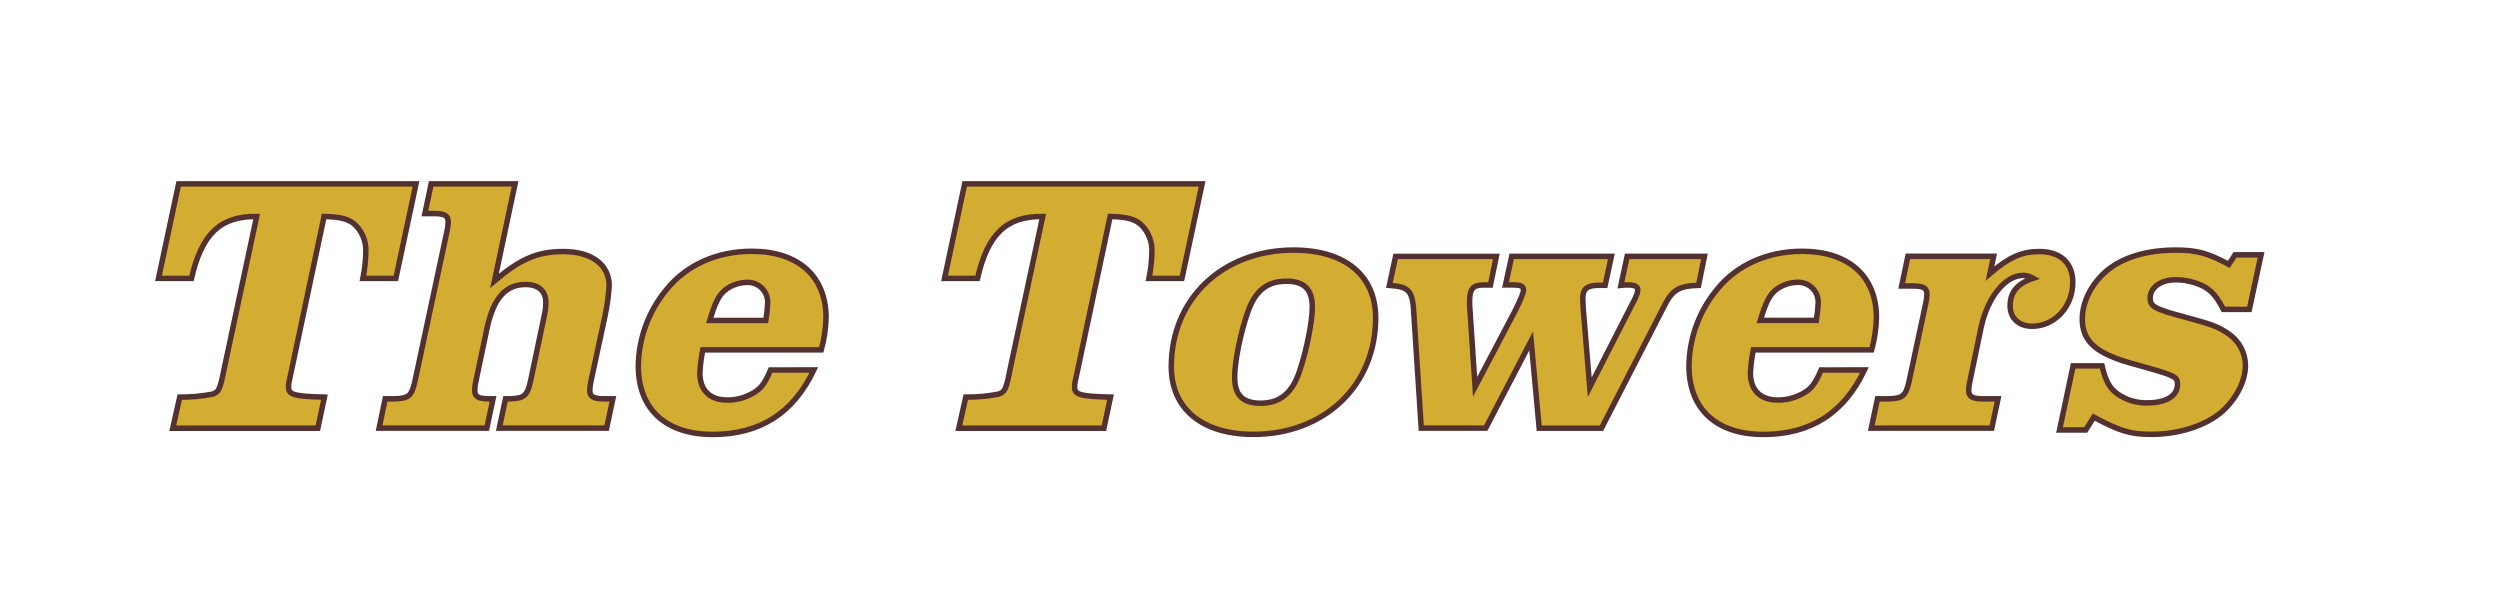
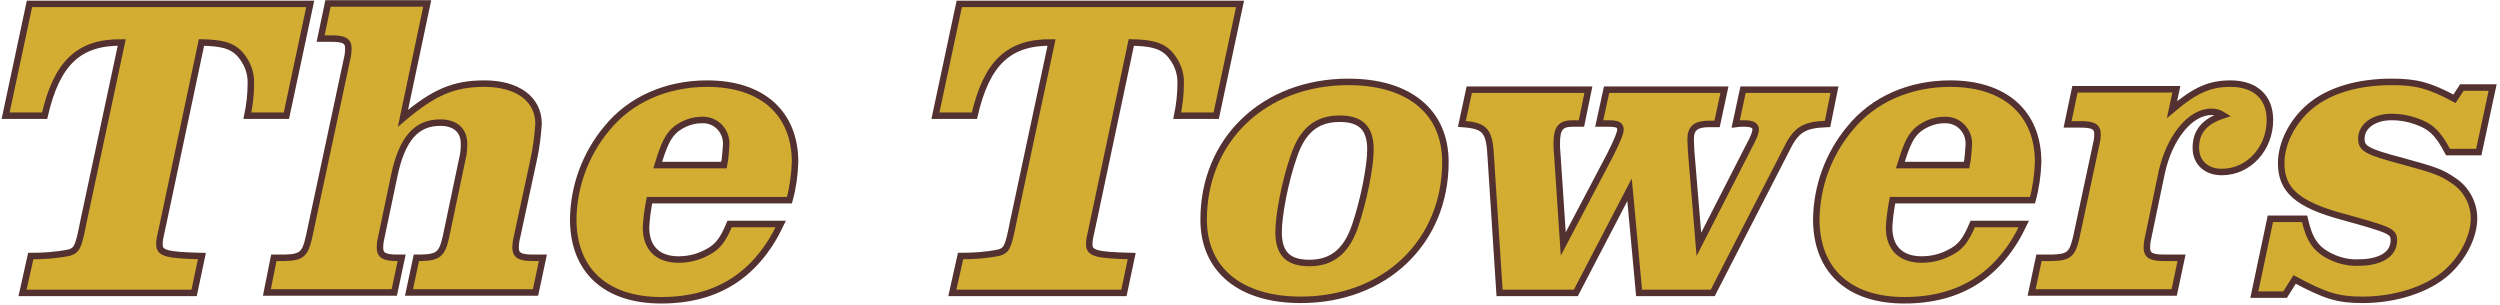
- <svg xmlns="http://www.w3.org/2000/svg" id="Layer_1" data-name="Layer 1" viewBox="0 0 682.5 163.87">
-   <defs>
-     <style>.cls-1{fill:#d3ad31;stroke:#533131;stroke-width:1.5px;}</style>
-   </defs>
-   <path class="cls-1" d="M108.07,76h-9a39.76,39.76,0,0,0,.8-7.4,9.68,9.68,0,0,0-2.6-6.9c-1.8-1.9-4.1-2.5-8.8-2.6l-8.7,41.11c-1,4.5-1,4.5-1,5.5,0,2.1,1.7,2.5,9.8,2.7l-1.8,8.5H47.17l1.9-8.5a46,46,0,0,0,8.9-.8c1.8-.6,2.1-1.2,3.3-7.3l8.8-41.21c-9.9-.1-15,4.7-17.8,16.9h-9l5.5-25.8h64.8Z" />
-   <path class="cls-1" d="M105.16,108.88h2.5c3.9-.1,4.7-.8,5.6-4.7L122.06,63a15.17,15.17,0,0,0,.3-2.4c0-1.8-1-2.3-4-2.3H116l1.7-8.1h22.91L135,76.67c7.11-6,11.71-8,18.81-8,7.7,0,12.5,3.6,12.5,9.3a59.37,59.37,0,0,1-1.1,8.1l-3.9,18.11a11.21,11.21,0,0,0-.3,2.4c0,1.7,1,2.3,4,2.3h2.3l-1.7,8h-29.3l1.7-8h1.1c3.9-.1,4.8-.8,5.7-4.7l3.8-18.11a14.47,14.47,0,0,0,.4-3.5c0-3.1-2-4.9-5.5-4.9-5.5,0-8.81,3.7-10.61,12.21l-3,14.3a9.86,9.86,0,0,0-.3,2.4c0,1.7,1,2.3,3.9,2.3h1.1l-1.7,8h-29.4Z" />
-   <path class="cls-1" d="M222.17,101c-5.6,11.8-14.7,17.6-27.61,17.6s-20.3-7-20.3-18.7A33.3,33.3,0,0,1,182,79c5.4-6.7,13.8-10.4,23.21-10.4,12.7,0,20.3,6.8,20.3,18.1a36.9,36.9,0,0,1-1.3,8.81H191.86a44,44,0,0,0-.8,6.3c0,4.7,2.7,7.4,7.5,7.4a13.62,13.62,0,0,0,6.31-1.5c2.7-1.3,3.9-2.9,5.5-6.7Zm-13.1-13.51a40.7,40.7,0,0,0,.5-4.6,5.43,5.43,0,0,0-5.7-5.8,9.9,9.9,0,0,0-5.91,2.1c-1.8,1.5-2.7,3.4-4.2,8.3Z" />
-   <path class="cls-1" d="M322.67,76h-9a39.76,39.76,0,0,0,.8-7.4,9.68,9.68,0,0,0-2.6-6.9c-1.8-1.9-4.1-2.5-8.8-2.6l-8.7,41.11c-1,4.5-1,4.5-1,5.5,0,2.1,1.7,2.5,9.8,2.7l-1.8,8.5H261.76l1.9-8.5a46,46,0,0,0,8.9-.8c1.8-.6,2.1-1.2,3.3-7.3l8.8-41.21c-9.9-.1-15,4.7-17.8,16.9h-9l5.5-25.8h64.81Z" />
-   <path class="cls-1" d="M375.56,86.77c0,18.51-14,31.81-33.4,31.81-14,0-22.4-7-22.4-18.5,0-18.51,14-31.81,33.4-31.81C367.16,68.27,375.56,75.17,375.56,86.77Zm-35-1.3c-2,5.7-3.5,13.51-3.5,17.51,0,4.9,2.2,7.1,7.1,7.1,5.2,0,8.6-2.7,10.6-8.7,1.9-5.6,3.5-13.51,3.5-17.51,0-4.9-2.2-7.1-7.1-7.1C345.86,76.77,342.56,79.47,340.56,85.47Z" />
-   <path class="cls-1" d="M386,86c-.3-6.6-1.2-7.7-6.7-8.1L381,70h27.5l-1.6,7.8h-2c-2.8,0-3.7,1.1-3.7,4.5a16.22,16.22,0,0,0,.1,2.3l1.4,21,10.8-20.51c1.7-3.4,2.4-5.1,2.4-5.9,0-1.1-.7-1.4-3-1.4H411l1.7-7.8h27.21l-1.71,7.9h-1.79c-3.1,0-4.31,1-4.31,3.5l.1,2.6,1.8,21.71,11.51-22.51c1.3-2.4,1.6-3.3,1.6-4.1s-.8-1.3-2.6-1.3a16.36,16.36,0,0,0-2,.1l1.7-7.9h21.1l-1.6,7.9c-5.6.2-7.3,1.3-9.7,6.3l-16.81,32.71h-17L418,93.08l-12.4,23.8H388Z" />
-   <path class="cls-1" d="M509,101c-5.6,11.8-14.71,17.6-27.61,17.6s-20.3-7-20.3-18.7A33.3,33.3,0,0,1,468.76,79c5.4-6.7,13.8-10.4,23.2-10.4,12.71,0,20.31,6.8,20.31,18.1a36.9,36.9,0,0,1-1.3,8.81H478.66a44,44,0,0,0-.8,6.3c0,4.7,2.7,7.4,7.5,7.4a13.61,13.61,0,0,0,6.3-1.5c2.7-1.3,3.9-2.9,5.5-6.7ZM495.86,87.47a40.7,40.7,0,0,0,.5-4.6,5.43,5.43,0,0,0-5.7-5.8,9.88,9.88,0,0,0-5.9,2.1c-1.8,1.5-2.7,3.4-4.2,8.3Z" />
-   <path class="cls-1" d="M512.56,108.88h3c3.9-.1,4.7-.8,5.6-4.7l4.6-21.51a13.06,13.06,0,0,0,.3-2.3c0-1.8-1-2.3-4-2.3h-2.9l1.7-8.1h23.4l-1,4.7c5.3-4.5,8.7-6,13.5-6,5.71,0,9.11,3.1,9.11,8.4,0,6.6-4.9,12-11.11,12-3.6,0-6-2.2-6-5.6,0-3.7,2-6.1,6.3-7.5a6,6,0,0,0-2.7-.8c-4.9,0-9.7,5.9-11.5,14.1l-3.1,14.91a10.5,10.5,0,0,0-.3,2.4c0,1.7,1,2.3,3.9,2.3h4.1l-1.7,8h-32.9Z" />
-   <path class="cls-1" d="M562.26,117.38l3.7-17.5h7.9c1.1,4.9,2.6,7.1,6.2,8.8a13.48,13.48,0,0,0,6.2,1.3c5.1,0,8.2-1.9,8.2-5.1,0-2.1-.7-2.4-11.9-5.5-10.3-2.8-14.1-6.11-14.1-12.31,0-4.6,2.5-9.6,6.6-13.1,4.4-3.7,11-5.7,18.9-5.7,5.7,0,8.7.8,14.51,3.9l1.7-2.6h7.1l-3.2,14.9H607c-2.3-4.4-4-6-7.59-7.2a17.09,17.09,0,0,0-5.41-.9c-4.1,0-7,2.1-7,5,0,2.3,1.2,3,9.5,5.2,7.7,2.1,9,2.6,11.81,4.5a10.5,10.5,0,0,1,4.7,8.71c0,4.2-2.5,9.1-6.31,12.5-4.4,3.9-11.8,6.3-19.4,6.3-5.7,0-8.6-.9-15.7-4.7l-2.2,3.5Z" />
+ <svg xmlns="http://www.w3.org/2000/svg" version="1.1" id="Layer_1" x="0px" y="0px" viewBox="0 0 577 70.3" style="enable-background:new 0 0 577 70.3;" xml:space="preserve">
+   <style type="text/css">
+ 	.st0{fill:#D3AD31;stroke:#533131;stroke-width:1.5;}
+ </style>
+   <path class="st0" d="M66.1,26.7h-9c0.5-2.4,0.8-4.9,0.8-7.4c0.1-2.6-0.9-5-2.6-6.9c-1.8-1.9-4.1-2.5-8.8-2.6l-8.7,41.1  c-1,4.5-1,4.5-1,5.5c0,2.1,1.7,2.5,9.8,2.7l-1.8,8.5H5.2l1.9-8.5c3,0,6-0.2,8.9-0.8c1.8-0.6,2.1-1.2,3.3-7.3l8.8-41.2  c-9.9-0.1-15,4.7-17.8,16.9h-9L6.8,0.9h64.8L66.1,26.7z" />
+   <path class="st0" d="M63.2,59.5h2.5c3.9-0.1,4.7-0.8,5.6-4.7l8.8-41.2c0.2-0.8,0.3-1.6,0.3-2.4c0-1.8-1-2.3-4-2.3h-2.4l1.7-8.1h22.9  l-5.6,26.5c7.1-6,11.7-8,18.8-8c7.7,0,12.5,3.6,12.5,9.3c-0.2,2.7-0.5,5.4-1.1,8.1l-3.9,18.1c-0.2,0.8-0.3,1.6-0.3,2.4  c0,1.7,1,2.3,4,2.3h2.3l-1.7,8H94.4l1.7-8h1.1c3.9-0.1,4.8-0.8,5.7-4.7l3.8-18.1c0.3-1.1,0.4-2.3,0.4-3.5c0-3.1-2-4.9-5.5-4.9  c-5.5,0-8.8,3.7-10.6,12.2l-3,14.3c-0.2,0.8-0.3,1.6-0.3,2.4c0,1.7,1,2.3,3.9,2.3h1.1l-1.7,8H61.6L63.2,59.5z" />
+   <path class="st0" d="M180.2,51.7c-5.6,11.8-14.7,17.6-27.6,17.6s-20.3-7-20.3-18.7c0.1-7.6,2.8-15,7.7-20.9  c5.4-6.7,13.8-10.4,23.2-10.4c12.7,0,20.3,6.8,20.3,18.1c-0.1,3-0.5,5.9-1.3,8.8h-32.3c-0.4,2.1-0.7,4.2-0.8,6.3  c0,4.7,2.7,7.4,7.5,7.4c2.2,0,4.4-0.5,6.3-1.5c2.7-1.3,3.9-2.9,5.5-6.7L180.2,51.7z M167.1,38.1c0.3-1.5,0.4-3.1,0.5-4.6  c0.2-3-2-5.6-5-5.8c-0.2,0-0.4,0-0.7,0c-2.1,0-4.2,0.8-5.9,2.1c-1.8,1.5-2.7,3.4-4.2,8.3H167.1z" />
+   <path class="st0" d="M280.7,26.7h-9c0.5-2.4,0.8-4.9,0.8-7.4c0.1-2.6-0.9-5-2.6-6.9c-1.8-1.9-4.1-2.5-8.8-2.6l-8.7,41.1  c-1,4.5-1,4.5-1,5.5c0,2.1,1.7,2.5,9.8,2.7l-1.8,8.5h-39.6l1.9-8.5c3,0,6-0.2,8.9-0.8c1.8-0.6,2.1-1.2,3.3-7.3l8.8-41.2  c-9.9-0.1-15,4.7-17.8,16.9h-9l5.5-25.8h64.8L280.7,26.7z" />
+   <path class="st0" d="M333.6,37.4c0,18.5-14,31.8-33.4,31.8c-14,0-22.4-7-22.4-18.5c0-18.5,14-31.8,33.4-31.8  C325.2,18.9,333.6,25.8,333.6,37.4z M298.6,36.1c-2,5.7-3.5,13.5-3.5,17.5c0,4.9,2.2,7.1,7.1,7.1c5.2,0,8.6-2.7,10.6-8.7  c1.9-5.6,3.5-13.5,3.5-17.5c0-4.9-2.2-7.1-7.1-7.1C303.9,27.4,300.6,30.1,298.6,36.1z" />
+   <path class="st0" d="M344.1,36.7c-0.3-6.6-1.2-7.7-6.7-8.1l1.7-7.9h27.5l-1.6,7.8h-2c-2.8,0-3.7,1.1-3.7,4.5c0,0.8,0,1.5,0.1,2.3  l1.4,21l10.8-20.5c1.7-3.4,2.4-5.1,2.4-5.9c0-1.1-0.7-1.4-3-1.4h-1.9l1.7-7.8H398l-1.7,7.9h-1.8c-3.1,0-4.3,1-4.3,3.5l0.1,2.6  l1.8,21.7l11.5-22.5c1.3-2.4,1.6-3.3,1.6-4.1s-0.8-1.3-2.6-1.3c-0.7,0-1.3,0-2,0.1l1.7-7.9h21.1l-1.6,7.9c-5.6,0.2-7.3,1.3-9.7,6.3  l-16.8,32.7h-17l-2.2-23.8l-12.4,23.8h-17.6L344.1,36.7z" />
+   <path class="st0" d="M467.1,51.7c-5.6,11.8-14.7,17.6-27.6,17.6s-20.3-7-20.3-18.7c0.1-7.6,2.8-15,7.7-20.9  c5.4-6.7,13.8-10.4,23.2-10.4c12.7,0,20.3,6.8,20.3,18.1c-0.1,3-0.5,5.9-1.3,8.8h-32.3c-0.4,2.1-0.7,4.2-0.8,6.3  c0,4.7,2.7,7.4,7.5,7.4c2.2,0,4.4-0.5,6.3-1.5c2.7-1.3,3.9-2.9,5.5-6.7L467.1,51.7z M453.9,38.1c0.3-1.5,0.4-3.1,0.5-4.6  c0.2-3-2-5.6-5-5.8c-0.2,0-0.4,0-0.7,0c-2.1,0-4.2,0.8-5.9,2.1c-1.8,1.5-2.7,3.4-4.2,8.3H453.9z" />
+   <path class="st0" d="M470.6,59.5h3c3.9-0.1,4.7-0.8,5.6-4.7l4.6-21.5c0.2-0.8,0.3-1.5,0.3-2.3c0-1.8-1-2.3-4-2.3h-2.9l1.7-8.1h23.4  l-1,4.7c5.3-4.5,8.7-6,13.5-6c5.7,0,9.1,3.1,9.1,8.4c0,6.6-4.9,12-11.1,12c-3.6,0-6-2.2-6-5.6c0-3.7,2-6.1,6.3-7.5  c-0.8-0.5-1.7-0.8-2.7-0.8c-4.9,0-9.7,5.9-11.5,14.1l-3.1,14.9c-0.2,0.8-0.3,1.6-0.3,2.4c0,1.7,1,2.3,3.9,2.3h4.1l-1.7,8h-32.9  L470.6,59.5z" />
+   <path class="st0" d="M520.3,68l3.7-17.5h7.9c1.1,4.9,2.6,7.1,6.2,8.8c1.9,0.9,4.1,1.4,6.2,1.3c5.1,0,8.2-1.9,8.2-5.1  c0-2.1-0.7-2.4-11.9-5.5c-10.3-2.8-14.1-6.1-14.1-12.3c0-4.6,2.5-9.6,6.6-13.1c4.4-3.7,11-5.7,18.9-5.7c5.7,0,8.7,0.8,14.5,3.9  l1.7-2.6h7.1l-3.2,14.9h-7.1c-2.3-4.4-4-6-7.6-7.2c-1.7-0.6-3.6-0.9-5.4-0.9c-4.1,0-7,2.1-7,5c0,2.3,1.2,3,9.5,5.2  c7.7,2.1,9,2.6,11.8,4.5c2.9,1.9,4.7,5.2,4.7,8.7c0,4.2-2.5,9.1-6.3,12.5c-4.4,3.9-11.8,6.3-19.4,6.3c-5.7,0-8.6-0.9-15.7-4.7  l-2.2,3.5L520.3,68z" />
</svg>
